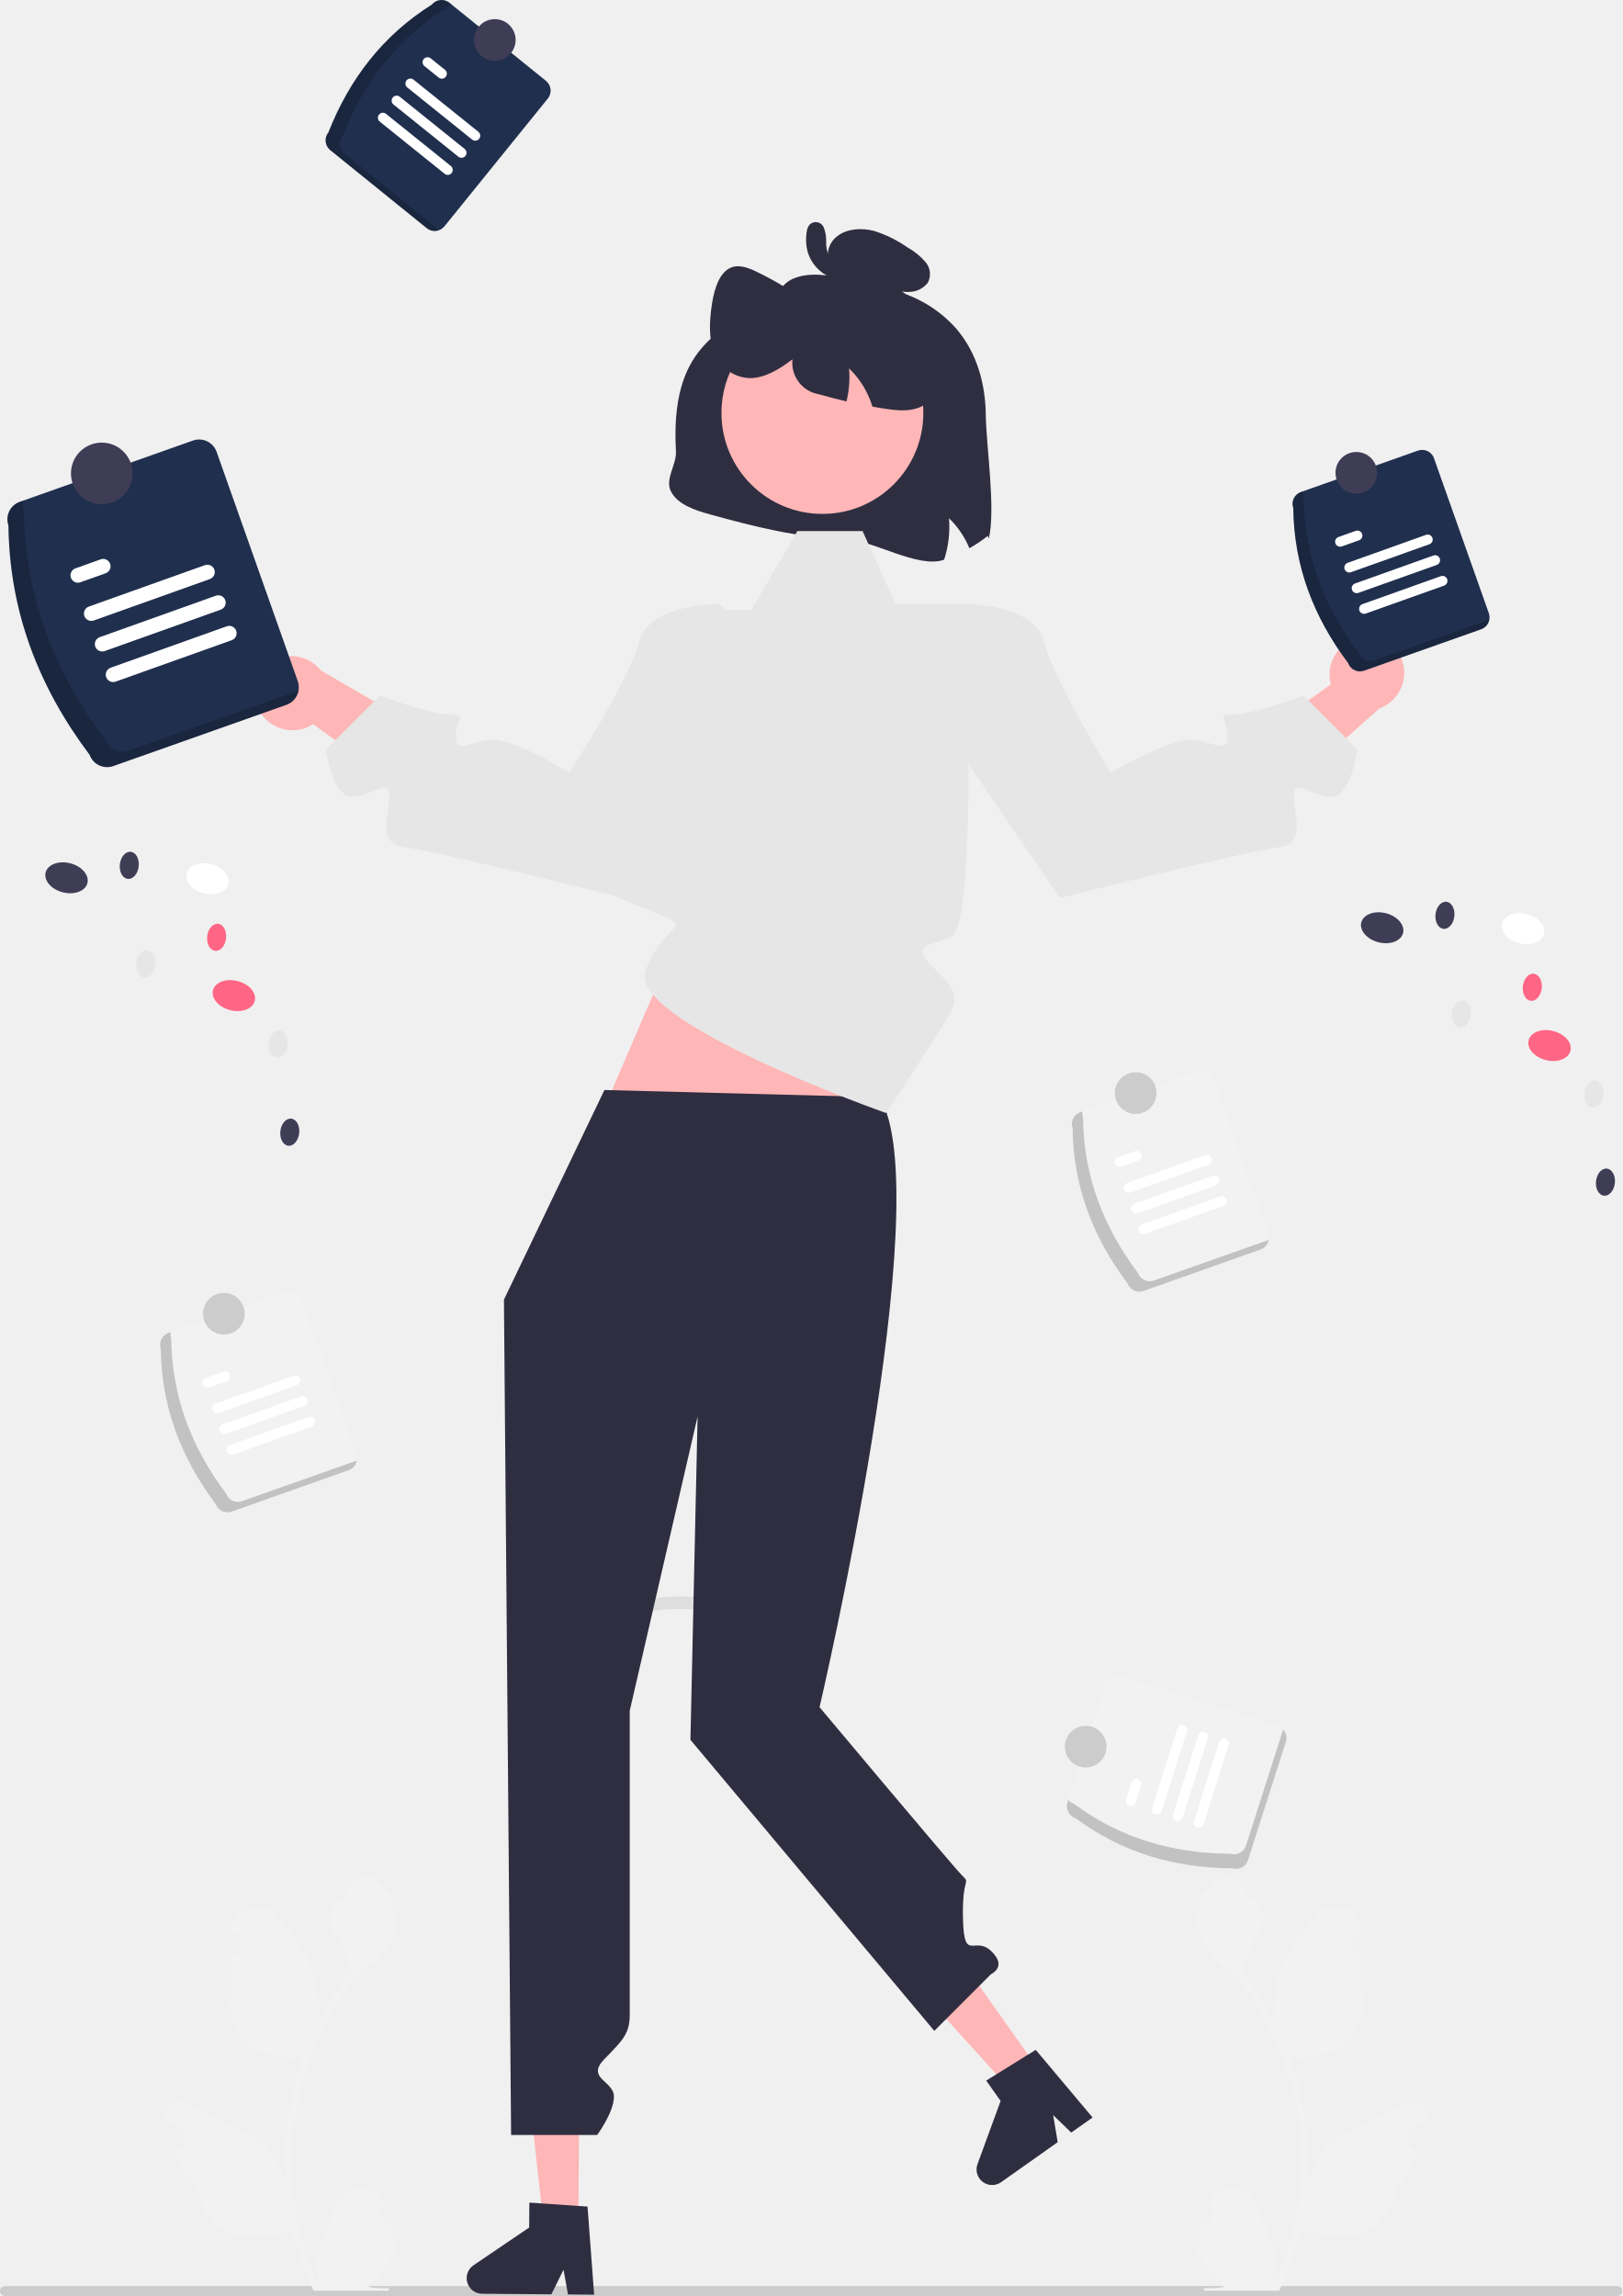
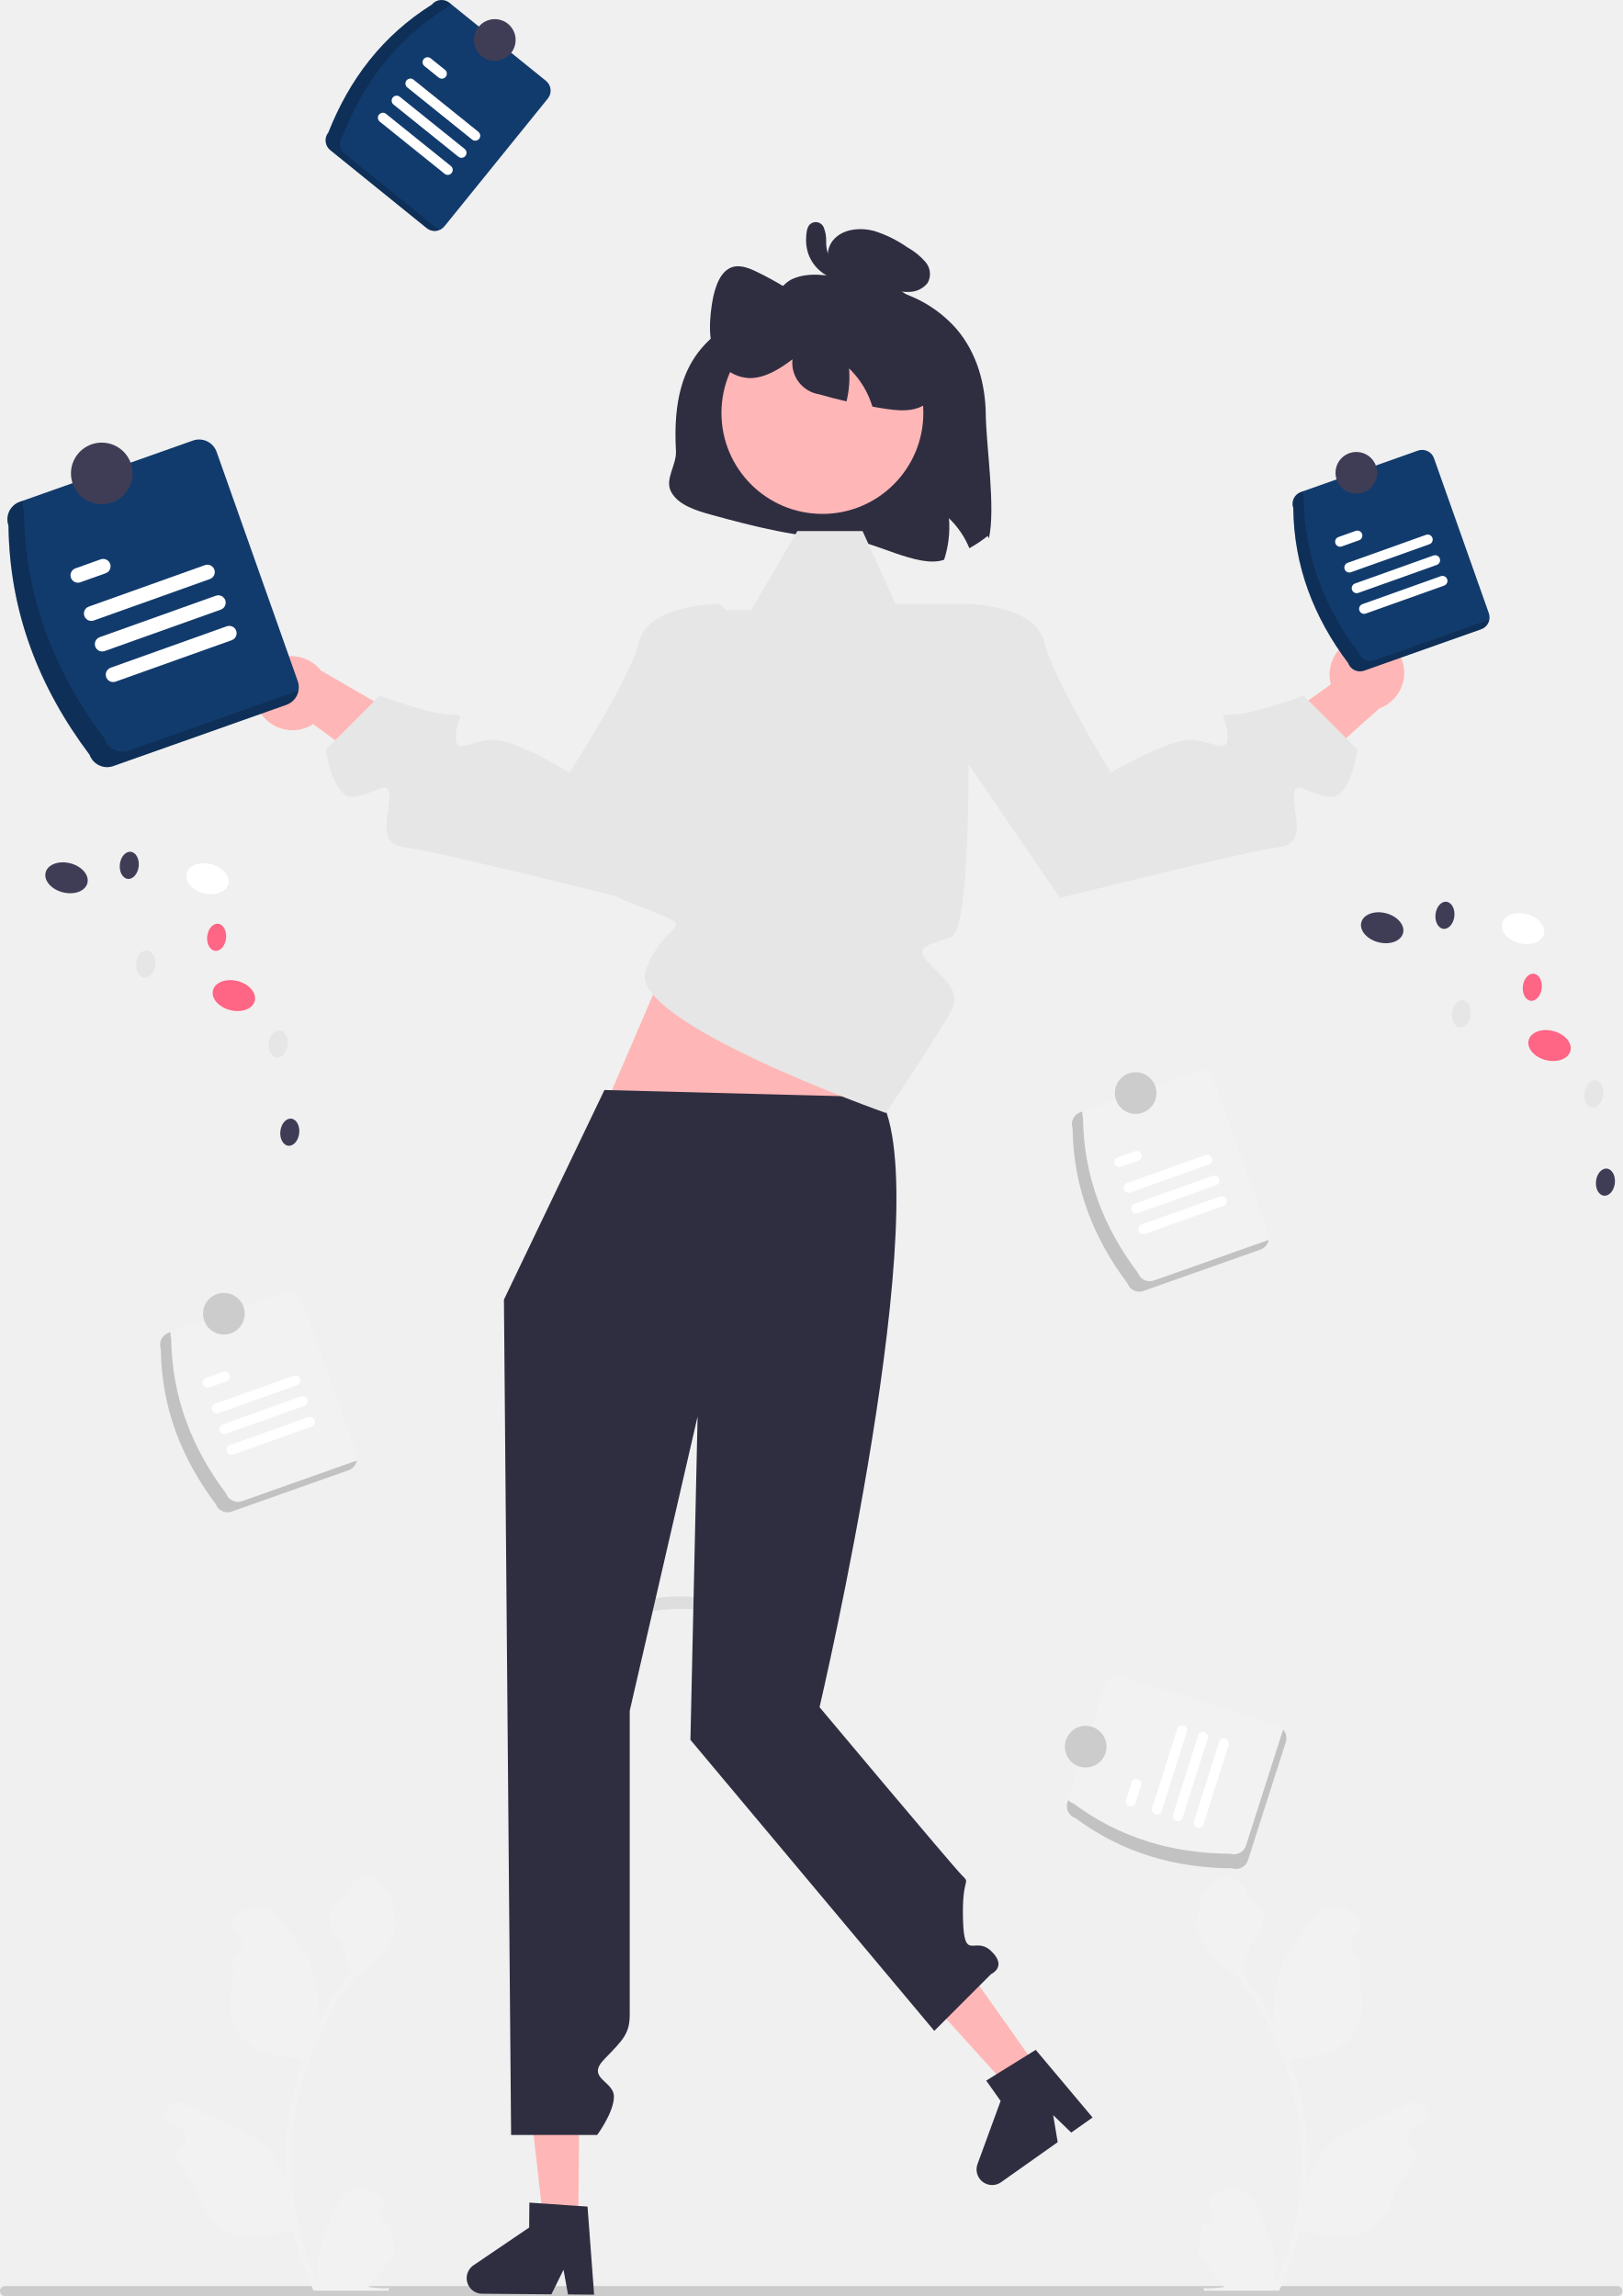
<svg xmlns="http://www.w3.org/2000/svg" data-name="Layer 1" width="389.67" height="551.527" viewBox="0 0 389.67 551.527">
  <path d="M405.165,724.573a1.186,1.186,0,0,0,1.183,1.19H793.645a1.19,1.19,0,1,0,0-2.38H406.355a1.186,1.186,0,0,0-1.19,1.183Z" transform="translate(-405.165 -174.2366)" fill="#ccc" />
  <path d="M559.937,561.593a44.328,44.328,0,0,1,12.828-.696,1.512,1.512,0,0,0,1.5-1.5,1.531,1.531,0,0,0-1.5-1.5,47.114,47.114,0,0,0-13.625.803,1.5,1.5,0,0,0,.798,2.893Z" transform="translate(-405.165 -174.2366)" fill="#ccc" opacity="0.5" style="isolation:isolate" />
  <path d="M456.961,535.5c-8.249-10.972-13.016-23.241-13.173-37.229a3.018,3.018,0,0,1,1.837-3.848l28.116-9.948a3.018,3.018,0,0,1,3.848,1.837l13.173,37.229a3.018,3.018,0,0,1-1.836,3.848l-28.116,9.948A3.018,3.018,0,0,1,456.961,535.5Z" transform="translate(-405.165 -174.2366)" fill="#f2f2f2" />
  <path d="M463.309,534.837a3.018,3.018,0,0,1-3.848-1.836c-8.249-10.972-13.016-23.241-13.173-37.229a2.979,2.979,0,0,1-.11-1.543l-.553.196a3.018,3.018,0,0,0-1.837,3.848c.156,13.988,4.924,26.257,13.173,37.229a3.018,3.018,0,0,0,3.848,1.836l28.116-9.948a3.005,3.005,0,0,0,1.947-2.304Z" transform="translate(-405.165 -174.2366)" opacity="0.2" style="isolation:isolate" />
  <path d="M476.481,506.971l-18.823,6.719a1.199,1.199,0,0,1-.806-2.259l18.823-6.719a1.199,1.199,0,0,1,.806,2.259Z" transform="translate(-405.165 -174.2366)" fill="#fff" />
  <path d="M459.589,506.018l-4.141,1.478a1.199,1.199,0,1,1-.813-2.256l.007-.003,4.141-1.478a1.199,1.199,0,0,1,.806,2.259Z" transform="translate(-405.165 -174.2366)" fill="#fff" />
  <path d="M480.026,516.901,461.203,523.62a1.199,1.199,0,0,1-.806-2.259l18.823-6.719a1.199,1.199,0,0,1,.813,2.256Z" transform="translate(-405.165 -174.2366)" fill="#fff" />
  <path d="M478.253,511.936l-18.823,6.719a1.199,1.199,0,0,1-.809-2.258l.003-.001,18.823-6.719a1.199,1.199,0,0,1,.806,2.259Z" transform="translate(-405.165 -174.2366)" fill="#fff" />
  <circle cx="53.77" cy="315.572" r="5" fill="#ccc" />
  <path d="M641.935,273.848c.08,7.32,2.41,22.56.74,29.73l-.27-.6a32.902,32.902,0,0,1-4.41,2.95,21.133,21.133,0,0,0-4.9-7.2,25.297,25.297,0,0,1-1.17,9.96c-6.25,2.25-17.22-4.84-24.02-4.99-10.94-.25-21.6-2.97-32.05-5.85-3.71-1.02-7.79-2.35-9.47-5.43s1.327-6.405,1.13-9.88c-1.401-24.756,10.39-28.905,21.61-35.52,2.469-1.456,3.68-4.59,6.47-5.81,3.87-1.69,8.48-.88,12.69-.03a6.413,6.413,0,0,1-4.24-4.64,5.785,5.785,0,0,1,2.26-5.6c2.32-1.79,5.78-2.01,8.74-1.25a29.211,29.211,0,0,1,8.02,3.94,15.93,15.93,0,0,1,4.4,3.56,4.412,4.412,0,0,1,.52,5,5.715,5.715,0,0,1-4.47,2.17,14.96,14.96,0,0,1-3.94-.41,29.973,29.973,0,0,1,15.27,9.24C639.855,259.018,641.845,266.528,641.935,273.848Z" transform="translate(-405.165 -174.2366)" fill="#2f2e41" />
  <path d="M467.135,344.393a9.159,9.159,0,0,0,11.961,4.485,8.786,8.786,0,0,0,1.267-.711l25.749,18.918,14.196-9.688-38.075-22.102A9.133,9.133,0,0,0,471.41,332.615a8.74,8.74,0,0,0-4.376,11.56v0Q467.083,344.285,467.135,344.393Z" transform="translate(-405.165 -174.2366)" fill="#ffb6b6" />
  <path d="M732.525,327.224a9.159,9.159,0,0,0-7.983,9.972,8.785,8.785,0,0,0,.282,1.425L698.834,357.208l4.791,16.506,32.85-29.31a9.133,9.133,0,0,0,5.914-9.453,8.74,8.74,0,0,0-9.625-7.755Q732.644,327.208,732.525,327.224Z" transform="translate(-405.165 -174.2366)" fill="#ffb6b6" />
  <polygon points="138.897 533.902 130.527 533.831 126.823 500.797 139.175 500.901 138.897 533.902" fill="#ffb6b6" />
  <path d="M517.254,721.447a3.747,3.747,0,0,0,3.71,3.775l16.64.139,2.913-5.905,1.07,5.935,6.279.057L546.28,704.28l-2.184-.145-8.91-.614-2.875-.193-.05,5.989-13.367,9.066A3.741,3.741,0,0,0,517.254,721.447Z" transform="translate(-405.165 -174.2366)" fill="#2f2e41" />
  <polygon points="249.221 496.825 242.388 501.657 220.08 477.013 230.165 469.88 249.221 496.825" fill="#ffb6b6" />
  <path d="M640.406,697.525a3.747,3.747,0,0,0,5.216.896l13.585-9.61-1.086-6.494,4.336,4.191,5.129-3.622L653.932,666.634l-1.858,1.158-7.59,4.707-2.445,1.523,3.458,4.89-5.551,15.168A3.74,3.74,0,0,0,640.406,697.525Z" transform="translate(-405.165 -174.2366)" fill="#2f2e41" />
  <polygon points="145.174 266.074 169.485 209.619 225.481 209.619 209.33 268.537 145.174 266.074" fill="#ffb6b6" />
  <path d="M498.937,708.392a2.269,2.269,0,0,1-1.645-3.933l.155-.618q-.031-.074-.062-.148a6.094,6.094,0,0,0-11.241.042c-1.839,4.428-4.179,8.864-4.756,13.546a18.028,18.028,0,0,0,.317,6.2A72.282,72.282,0,0,1,475.13,693.459a69.767,69.767,0,0,1,.433-7.783q.359-3.178.995-6.31a73.119,73.119,0,0,1,14.5-30.99,19.459,19.459,0,0,0,8.093-8.397,14.843,14.843,0,0,0,1.35-4.056c-.394.052-1.486-5.949-1.188-6.317-.549-.833-1.532-1.247-2.131-2.06-2.982-4.043-7.091-3.337-9.236,2.157-4.582,2.313-4.627,6.148-1.815,9.837,1.789,2.347,2.035,5.522,3.604,8.035-.162.207-.329.407-.491.614a73.591,73.591,0,0,0-7.681,12.169,30.592,30.592,0,0,0-1.826-14.21c-1.748-4.217-5.025-7.769-7.91-11.415a6.279,6.279,0,0,0-11.184,3.083q-.009.081-.017.161.643.363,1.259.77a3.078,3.078,0,0,1-1.241,5.602l-.063.01a30.627,30.627,0,0,0,.807,4.579c-3.702,14.316,4.29,19.53,15.701,19.764.252.129.497.258.749.381a75.114,75.114,0,0,0-4.043,19.028,71.242,71.242,0,0,0,.052,11.503l-.019-.136a18.826,18.826,0,0,0-6.427-10.87c-4.946-4.063-11.933-5.559-17.268-8.824a3.533,3.533,0,0,0-5.411,3.437l.022.143a20.673,20.673,0,0,1,2.319,1.117q.643.363,1.259.77a3.078,3.078,0,0,1-1.241,5.602l-.063.01c-.045.006-.084.013-.129.019a30.654,30.654,0,0,0,5.639,8.829c2.315,12.497,12.256,13.683,22.89,10.044h.006A75.092,75.092,0,0,0,480.465,724.481h18.02c.065-.2.123-.407.181-.607a20.476,20.476,0,0,1-4.986-.297c1.337-1.641,2.674-3.294,4.011-4.935a1.11,1.11,0,0,0,.084-.097c.678-.84,1.363-1.673,2.041-2.512l0-.001a29.99,29.99,0,0,0-.879-7.64Z" transform="translate(-405.165 -174.2366)" fill="#f2f2f2" />
  <path d="M693.932,708.392a2.269,2.269,0,0,0,1.645-3.933l-.156-.618q.031-.074.062-.148a6.094,6.094,0,0,1,11.241.042c1.839,4.428,4.179,8.864,4.756,13.546A18.029,18.029,0,0,1,711.164,723.48a72.281,72.281,0,0,0,6.575-30.021,69.762,69.762,0,0,0-.433-7.783q-.359-3.178-.995-6.31a73.118,73.118,0,0,0-14.5-30.99,19.459,19.459,0,0,1-8.093-8.397,14.844,14.844,0,0,1-1.35-4.056c.394.052,1.486-5.949,1.188-6.317.549-.833,1.532-1.247,2.131-2.06,2.982-4.043,7.091-3.337,9.236,2.157,4.582,2.313,4.627,6.148,1.815,9.837-1.789,2.347-2.035,5.522-3.604,8.035.162.207.329.407.491.614a73.592,73.592,0,0,1,7.681,12.169,30.593,30.593,0,0,1,1.826-14.21c1.748-4.217,5.025-7.769,7.91-11.415a6.279,6.279,0,0,1,11.184,3.083q.009.081.017.161-.643.363-1.259.77a3.078,3.078,0,0,0,1.241,5.602l.063.01a30.623,30.623,0,0,1-.807,4.579c3.702,14.316-4.29,19.53-15.701,19.764-.252.129-.497.258-.749.381a75.116,75.116,0,0,1,4.043,19.028,71.245,71.245,0,0,1-.052,11.503l.019-.136a18.825,18.825,0,0,1,6.427-10.87c4.946-4.063,11.933-5.559,17.268-8.824a3.533,3.533,0,0,1,5.411,3.437l-.022.143a20.677,20.677,0,0,0-2.319,1.117q-.643.363-1.259.77a3.078,3.078,0,0,0,1.241,5.602l.063.01c.045.006.084.013.129.019a30.654,30.654,0,0,1-5.639,8.829c-2.315,12.497-12.256,13.683-22.89,10.044h-.006A75.09,75.09,0,0,1,712.404,724.481H694.384c-.065-.2-.123-.407-.181-.607a20.477,20.477,0,0,0,4.986-.297c-1.337-1.641-2.674-3.294-4.011-4.935a1.112,1.112,0,0,1-.084-.097c-.678-.84-1.363-1.673-2.041-2.512l-0-.001a29.99,29.99,0,0,1,.879-7.64Z" transform="translate(-405.165 -174.2366)" fill="#f2f2f2" />
  <path d="M550.339,436.071l-24.137,50.352,1.723,200.657h20.673s4.02-5.421,4.02-9.22-6.837-4.349-2.279-9.012,6.078-6.182,6.078-10.74V585.184l16.301-70.692-1.723,77.674,58.575,69.909,13.645-13.645s3.99-1.759,0-5.537-6.479,2.895-6.754-7.659,2.004-8.274-.275-10.553S602.005,584.32,602.005,584.32s28.863-122.974,14.428-146.525Z" transform="translate(-405.165 -174.2366)" fill="#2f2e41" />
  <path d="M617.953,441.593s-62.296-22.031-57.737-34.187,12.215-9.816,3.069-13.645-15.206-4.588-9.517-9.906,14.045-10.636,14.045-15.954,6.837-47.101,6.837-47.101h10.945l11.086-18.993h15.661l7.89,17.473h16.66l.814,26.59s1.077,51.367-4.02,53.412-9.655,2.046-5.097,6.604,7.154,6.915,5.097,11.055S617.953,441.593,617.953,441.593Z" transform="translate(-405.165 -174.2366)" fill="#e6e6e6" />
  <path d="M627.069,326.878l9.822-7.597s16.767,0,19.046,9.116,15.997,31.41,15.997,31.41,13.632-7.86,18.95-7.86,9.116,3.799,9.116-.76-3.039-5.318,1.519-5.318,16.713-4.558,16.713-4.558l12.966,12.966s-1.57,12.104-6.888,11.345-8.357-4.558-8.357,0,3.039,11.396-3.799,12.155-52.419,12.155-52.419,12.155l-31.148-45.582Z" transform="translate(-405.165 -174.2366)" fill="#e6e6e6" />
  <path d="M587.565,326.878l-9.822-7.597s-16.767,0-19.046,9.116-16.762,31.41-16.762,31.41-12.867-7.86-18.185-7.86-9.116,3.799-9.116-.76,3.039-5.318-1.519-5.318-16.713-4.558-16.713-4.558l-12.966,12.966s1.57,12.104,6.888,11.345,8.357-4.558,8.357,0-3.039,11.396,3.798,12.155,52.419,12.155,52.419,12.155l31.148-45.582Z" transform="translate(-405.165 -174.2366)" fill="#e6e6e6" />
  <circle cx="197.526" cy="99.202" r="24.244" fill="#ffb6b6" />
  <path d="M629.145,269.778c-2.85,3.45-7.09,3.27-10.86,2.72-1.19-.17-2.38-.36-3.57-.58-.21-.67-.45-1.34-.72-1.99a21.133,21.133,0,0,0-4.9-7.2,24.905,24.905,0,0,1-.61,7.93q-3.315-.765-6.6-1.71a7.655,7.655,0,0,1-6.38-8.4c-3.15,2.4-6.58,4.48-10.18,4.52a9.5,9.5,0,0,1-8.9-6.93c-.98-3-.83-6.46-.43-9.7.48-3.85,1.56-8.08,4.16-9.63,2.09-1.26,4.5-.36,6.65.66a76.606,76.606,0,0,1,13.4,8.22l.05,1.05c1.08-5.17,4.65-9.16,8.54-9.56,2.62-.26,5.18.95,7.65,2.17a36.077,36.077,0,0,1,8.91,5.61,19.857,19.857,0,0,1,6.02,10.37C632.305,261.658,631.605,266.798,629.145,269.778Z" transform="translate(-405.165 -174.2366)" fill="#2f2e41" />
  <path d="M605.145,236.132c.249.021-.362-.119-.164-.036a1.976,1.976,0,0,1-.28-.156c-.015-.01-.212-.169-.083-.058a1.946,1.946,0,0,1-.643-.898,8.063,8.063,0,0,1-.379-2.671,8.447,8.447,0,0,0-.595-3.483,2.079,2.079,0,0,0-3.275-.73c-.818.802-.883,2.158-.941,3.236a10.423,10.423,0,0,0,.351,3.323,9.532,9.532,0,0,0,2.918,4.583,9.97,9.97,0,0,0,5.776,2.438,1.514,1.514,0,0,0,1.061-2.561l-2.684-2.548a1.5,1.5,0,1,0-2.121,2.121l2.684,2.548,1.061-2.561a5.966,5.966,0,0,1-1.303-.266,5.022,5.022,0,0,1-1.302-.571,6.227,6.227,0,0,1-1.109-.775,8.569,8.569,0,0,1-.623-.606q-.107-.116-.211-.236c.005.006-.282-.355-.159-.19a8.46,8.46,0,0,1-.807-1.351,3.415,3.415,0,0,1-.197-.521,7.941,7.941,0,0,1-.233-.897,7.792,7.792,0,0,1-.103-1.932,7.895,7.895,0,0,1,.082-.818,3.251,3.251,0,0,0,.084-.435c.005-.364-.05.195-.24.279l-.757.205a.824.824,0,0,1-.617-.361q-.047-.188.027.067a4.896,4.896,0,0,1,.132.606,14.16,14.16,0,0,1,.101,1.433,14.26,14.26,0,0,0,.352,3.017,4.83,4.83,0,0,0,4.197,3.803,1.512,1.512,0,0,0,1.5-1.5A1.531,1.531,0,0,0,605.145,236.132Z" transform="translate(-405.165 -174.2366)" fill="#2f2e41" />
-   <path d="M728.961,333.5c-8.249-10.972-13.016-23.241-13.173-37.229a3.018,3.018,0,0,1,1.836-3.848l28.116-9.948a3.018,3.018,0,0,1,3.848,1.837l13.173,37.229a3.018,3.018,0,0,1-1.836,3.848l-28.116,9.948A3.018,3.018,0,0,1,728.961,333.5Z" transform="translate(-405.165 -174.2366)" fill="#202F4E" />
+   <path d="M728.961,333.5c-8.249-10.972-13.016-23.241-13.173-37.229a3.018,3.018,0,0,1,1.836-3.848l28.116-9.948a3.018,3.018,0,0,1,3.848,1.837l13.173,37.229a3.018,3.018,0,0,1-1.836,3.848l-28.116,9.948A3.018,3.018,0,0,1,728.961,333.5Z" transform="translate(-405.165 -174.2366)" fill="#123B6D" />
  <path d="M735.309,332.837a3.018,3.018,0,0,1-3.848-1.836c-8.249-10.972-13.016-23.241-13.173-37.229a2.98,2.98,0,0,1-.11-1.543l-.553.196a3.018,3.018,0,0,0-1.837,3.848c.156,13.988,4.924,26.257,13.173,37.229a3.018,3.018,0,0,0,3.848,1.836l28.116-9.948a3.005,3.005,0,0,0,1.947-2.304Z" transform="translate(-405.165 -174.2366)" opacity="0.2" style="isolation:isolate" />
  <path d="M748.481,304.971l-18.823,6.719a1.199,1.199,0,0,1-.806-2.259l18.823-6.719a1.199,1.199,0,0,1,.806,2.259Z" transform="translate(-405.165 -174.2366)" fill="#fff" />
  <path d="M731.589,304.018l-4.141,1.478a1.199,1.199,0,1,1-.809-2.258l.003-.001,4.141-1.478a1.199,1.199,0,0,1,.806,2.259Z" transform="translate(-405.165 -174.2366)" fill="#fff" />
  <path d="M752.026,314.901,733.203,321.62a1.199,1.199,0,1,1-.809-2.258l.003-.001,18.823-6.719a1.199,1.199,0,0,1,.806,2.259Z" transform="translate(-405.165 -174.2366)" fill="#fff" />
  <path d="M750.254,309.936l-18.823,6.719a1.199,1.199,0,1,1-.809-2.258l.003-.001,18.823-6.719a1.199,1.199,0,1,1,.809,2.258Z" transform="translate(-405.165 -174.2366)" fill="#fff" />
  <circle cx="325.77" cy="113.572" r="5" fill="#3f3d56" />
-   <path d="M484.036,206.056c5.036-12.77,12.998-23.251,24.838-30.702a3.018,3.018,0,0,1,4.24-.448l23.187,18.758a3.018,3.018,0,0,1,.448,4.24l-24.838,30.702a3.018,3.018,0,0,1-4.24.448L484.484,210.296A3.018,3.018,0,0,1,484.036,206.056Z" transform="translate(-405.165 -174.2366)" fill="#202F4E" />
+   <path d="M484.036,206.056c5.036-12.77,12.998-23.251,24.838-30.702a3.018,3.018,0,0,1,4.24-.448l23.187,18.758a3.018,3.018,0,0,1,.448,4.24l-24.838,30.702a3.018,3.018,0,0,1-4.24.448L484.484,210.296A3.018,3.018,0,0,1,484.036,206.056Z" transform="translate(-405.165 -174.2366)" fill="#123B6D" />
  <path d="M487.923,211.119a3.018,3.018,0,0,1-.448-4.24c5.036-12.77,12.998-23.251,24.838-30.702a2.979,2.979,0,0,1,1.258-.901l-.456-.369a3.018,3.018,0,0,0-4.24.448c-11.84,7.451-19.802,17.932-24.838,30.702a3.018,3.018,0,0,0,.448,4.24L507.671,229.054a3.005,3.005,0,0,0,2.982.454Z" transform="translate(-405.165 -174.2366)" opacity="0.2" style="isolation:isolate" />
  <path d="M518.562,207.768,502.989,195.241a1.199,1.199,0,0,1,1.503-1.869L520.065,205.899a1.199,1.199,0,0,1-1.503,1.869Z" transform="translate(-405.165 -174.2366)" fill="#fff" />
  <path d="M510.537,192.873l-3.426-2.756a1.199,1.199,0,0,1,1.503-1.869l3.426,2.756a1.199,1.199,0,0,1-1.503,1.869Z" transform="translate(-405.165 -174.2366)" fill="#fff" />
  <path d="M511.953,215.983l-15.573-12.527a1.199,1.199,0,0,1,1.503-1.869l15.573,12.527a1.199,1.199,0,0,1-1.503,1.869Z" transform="translate(-405.165 -174.2366)" fill="#fff" />
  <path d="M515.257,211.876l-15.573-12.527a1.199,1.199,0,1,1,1.498-1.873l.005.004L516.761,210.007a1.199,1.199,0,0,1-1.498,1.873l-.005-.004Z" transform="translate(-405.165 -174.2366)" fill="#fff" />
  <circle cx="118.845" cy="9.599" r="5" fill="#3f3d56" />
-   <path d="M426.683,355.537C414.482,339.308,407.43,321.16,407.199,300.47a4.464,4.464,0,0,1,2.716-5.691L451.503,280.064a4.464,4.464,0,0,1,5.691,2.716l19.484,55.067a4.464,4.464,0,0,1-2.716,5.691l-41.588,14.715A4.464,4.464,0,0,1,426.683,355.537Z" transform="translate(-405.165 -174.2366)" fill="#202F4E" />
+   <path d="M426.683,355.537C414.482,339.308,407.43,321.16,407.199,300.47a4.464,4.464,0,0,1,2.716-5.691L451.503,280.064a4.464,4.464,0,0,1,5.691,2.716l19.484,55.067a4.464,4.464,0,0,1-2.716,5.691l-41.588,14.715A4.464,4.464,0,0,1,426.683,355.537Z" transform="translate(-405.165 -174.2366)" fill="#123B6D" />
  <path d="M436.072,354.556a4.464,4.464,0,0,1-5.691-2.716C418.18,335.611,411.128,317.463,410.897,296.772a4.407,4.407,0,0,1-.163-2.283l-.818.29a4.464,4.464,0,0,0-2.717,5.691c.231,20.69,7.283,38.838,19.484,55.067a4.464,4.464,0,0,0,5.691,2.716l41.588-14.715a4.445,4.445,0,0,0,2.879-3.408Z" transform="translate(-405.165 -174.2366)" opacity="0.2" style="isolation:isolate" />
  <path d="M455.556,313.339l-27.841,9.938a1.774,1.774,0,1,1-1.193-3.341l27.841-9.938a1.774,1.774,0,1,1,1.193,3.341Z" transform="translate(-405.165 -174.2366)" fill="#fff" />
  <path d="M430.57,311.93l-6.125,2.186a1.774,1.774,0,0,1-1.193-3.341h0l6.125-2.186a1.774,1.774,0,0,1,1.193,3.341Z" transform="translate(-405.165 -174.2366)" fill="#fff" />
  <path d="M460.799,328.027l-27.841,9.938a1.774,1.774,0,1,1-1.193-3.341h0l27.841-9.938a1.774,1.774,0,1,1,1.193,3.341Z" transform="translate(-405.165 -174.2366)" fill="#fff" />
  <path d="M458.177,320.683l-27.841,9.938a1.774,1.774,0,1,1-1.193-3.341h0l27.841-9.938a1.774,1.774,0,1,1,1.193,3.341Z" transform="translate(-405.165 -174.2366)" fill="#fff" />
  <circle cx="24.437" cy="113.716" r="7.396" fill="#3f3d56" />
  <path d="M701.123,623.022c-13.727-.07-26.38-3.696-37.613-12.034a3.018,3.018,0,0,1-1.953-3.79l9.088-28.406a3.018,3.018,0,0,1,3.79-1.953l37.613,12.034a3.018,3.018,0,0,1,1.953,3.79l-9.088,28.406A3.018,3.018,0,0,1,701.123,623.022Z" transform="translate(-405.165 -174.2366)" fill="#f2f2f2" />
  <path d="M704.435,617.567a3.018,3.018,0,0,1-3.79,1.953c-13.727-.07-26.38-3.696-37.613-12.034a2.979,2.979,0,0,1-1.296-.846l-.179.559a3.018,3.018,0,0,0,1.953,3.79c11.232,8.338,23.886,11.964,37.613,12.034a3.018,3.018,0,0,0,3.79-1.953l9.088-28.406a3.005,3.005,0,0,0-.657-2.944Z" transform="translate(-405.165 -174.2366)" opacity="0.2" style="isolation:isolate" />
  <path d="M690.216,590.22l-6.038,19.052a1.199,1.199,0,1,1-2.289-.715l.003-.009,6.038-19.052a1.199,1.199,0,0,1,2.286.724Z" transform="translate(-405.165 -174.2366)" fill="#fff" />
  <path d="M679.238,603.095l-1.328,4.191a1.199,1.199,0,1,1-2.289-.715l.003-.009,1.328-4.191a1.199,1.199,0,1,1,2.289.715Z" transform="translate(-405.165 -174.2366)" fill="#fff" />
  <path d="M700.267,593.406l-6.038,19.052a1.199,1.199,0,1,1-2.289-.715l.003-.009,6.038-19.052a1.199,1.199,0,1,1,2.289.715Z" transform="translate(-405.165 -174.2366)" fill="#fff" />
  <path d="M695.242,591.813l-6.038,19.052a1.199,1.199,0,1,1-2.289-.715l.003-.009,6.038-19.052a1.199,1.199,0,1,1,2.289.715Z" transform="translate(-405.165 -174.2366)" fill="#fff" />
  <circle cx="260.77" cy="419.572" r="5" fill="#ccc" />
  <ellipse cx="770.986" cy="397.311" rx="3.601" ry="5.177" transform="translate(-208.7134 872.8326) rotate(-75.77932)" fill="#fff" />
  <ellipse cx="737.142" cy="397.093" rx="3.601" ry="5.177" transform="translate(-234.0316 839.8615) rotate(-75.77932)" fill="#3f3d56" />
  <ellipse cx="777.337" cy="425.39" rx="3.601" ry="5.177" transform="translate(-231.1406 900.1698) rotate(-75.77932)" fill="#ff6584" />
  <ellipse cx="787.982" cy="436.996" rx="3.272" ry="2.276" transform="translate(-138.9789 997.3414) rotate(-83.62433)" fill="#e6e6e6" />
  <ellipse cx="790.765" cy="458.204" rx="3.272" ry="2.276" transform="translate(-157.5817 1018.96) rotate(-83.62433)" fill="#3f3d56" />
  <ellipse cx="756.165" cy="417.788" rx="3.272" ry="2.276" transform="translate(-148.1738 948.6457) rotate(-83.62433)" fill="#e6e6e6" />
  <ellipse cx="773.197" cy="411.39" rx="3.272" ry="2.276" transform="translate(-126.6745 959.8841) rotate(-83.62433)" fill="#ff6584" />
  <ellipse cx="752.215" cy="394.103" rx="3.272" ry="2.276" transform="translate(-128.1472 923.6647) rotate(-83.62433)" fill="#3f3d56" />
  <ellipse cx="454.986" cy="385.311" rx="3.601" ry="5.177" transform="translate(-435.4534 557.4638) rotate(-75.77932)" fill="#fff" />
  <ellipse cx="421.142" cy="385.093" rx="3.601" ry="5.177" transform="translate(-460.7717 524.4927) rotate(-75.77932)" fill="#3f3d56" />
  <ellipse cx="461.337" cy="413.39" rx="3.601" ry="5.177" transform="translate(-457.8807 584.8009) rotate(-75.77932)" fill="#ff6584" />
  <ellipse cx="471.982" cy="424.996" rx="3.272" ry="2.276" transform="translate(-407.9623 672.6284) rotate(-83.62433)" fill="#e6e6e6" />
  <ellipse cx="474.765" cy="446.204" rx="3.272" ry="2.276" transform="translate(-426.565 694.2468) rotate(-83.62433)" fill="#3f3d56" />
  <ellipse cx="440.165" cy="405.788" rx="3.272" ry="2.276" transform="translate(-417.1571 623.9326) rotate(-83.62433)" fill="#e6e6e6" />
  <ellipse cx="457.197" cy="399.39" rx="3.272" ry="2.276" transform="translate(-395.658 635.1712) rotate(-83.62433)" fill="#ff6584" />
  <ellipse cx="436.215" cy="382.103" rx="3.272" ry="2.276" transform="translate(-397.1307 598.9517) rotate(-83.62433)" fill="#3f3d56" />
  <path d="M675.961,482.5c-8.249-10.972-13.016-23.241-13.173-37.229a3.018,3.018,0,0,1,1.836-3.848l28.116-9.948a3.018,3.018,0,0,1,3.848,1.837l13.173,37.229a3.018,3.018,0,0,1-1.836,3.848l-28.116,9.948A3.018,3.018,0,0,1,675.961,482.5Z" transform="translate(-405.165 -174.2366)" fill="#f2f2f2" />
  <path d="M682.309,481.837a3.018,3.018,0,0,1-3.848-1.836c-8.249-10.972-13.016-23.241-13.173-37.229a2.98,2.98,0,0,1-.11-1.543l-.553.196a3.018,3.018,0,0,0-1.837,3.848c.156,13.988,4.924,26.257,13.173,37.229a3.018,3.018,0,0,0,3.848,1.836l28.116-9.948a3.005,3.005,0,0,0,1.947-2.304Z" transform="translate(-405.165 -174.2366)" opacity="0.2" style="isolation:isolate" />
  <path d="M695.481,453.971l-18.823,6.719a1.199,1.199,0,0,1-.806-2.259l18.823-6.719a1.199,1.199,0,0,1,.806,2.259Z" transform="translate(-405.165 -174.2366)" fill="#fff" />
  <path d="M678.589,453.018l-4.141,1.478a1.199,1.199,0,1,1-.809-2.258l.003-.001,4.141-1.478a1.199,1.199,0,0,1,.806,2.259Z" transform="translate(-405.165 -174.2366)" fill="#fff" />
  <path d="M699.026,463.901,680.203,470.62a1.199,1.199,0,1,1-.809-2.258l.003-.001,18.823-6.719a1.199,1.199,0,0,1,.806,2.259Z" transform="translate(-405.165 -174.2366)" fill="#fff" />
  <path d="M697.254,458.936l-18.823,6.719a1.199,1.199,0,1,1-.809-2.258l.003-.001,18.823-6.719a1.199,1.199,0,1,1,.809,2.258Z" transform="translate(-405.165 -174.2366)" fill="#fff" />
  <circle cx="272.77" cy="262.572" r="5" fill="#ccc" />
</svg>
